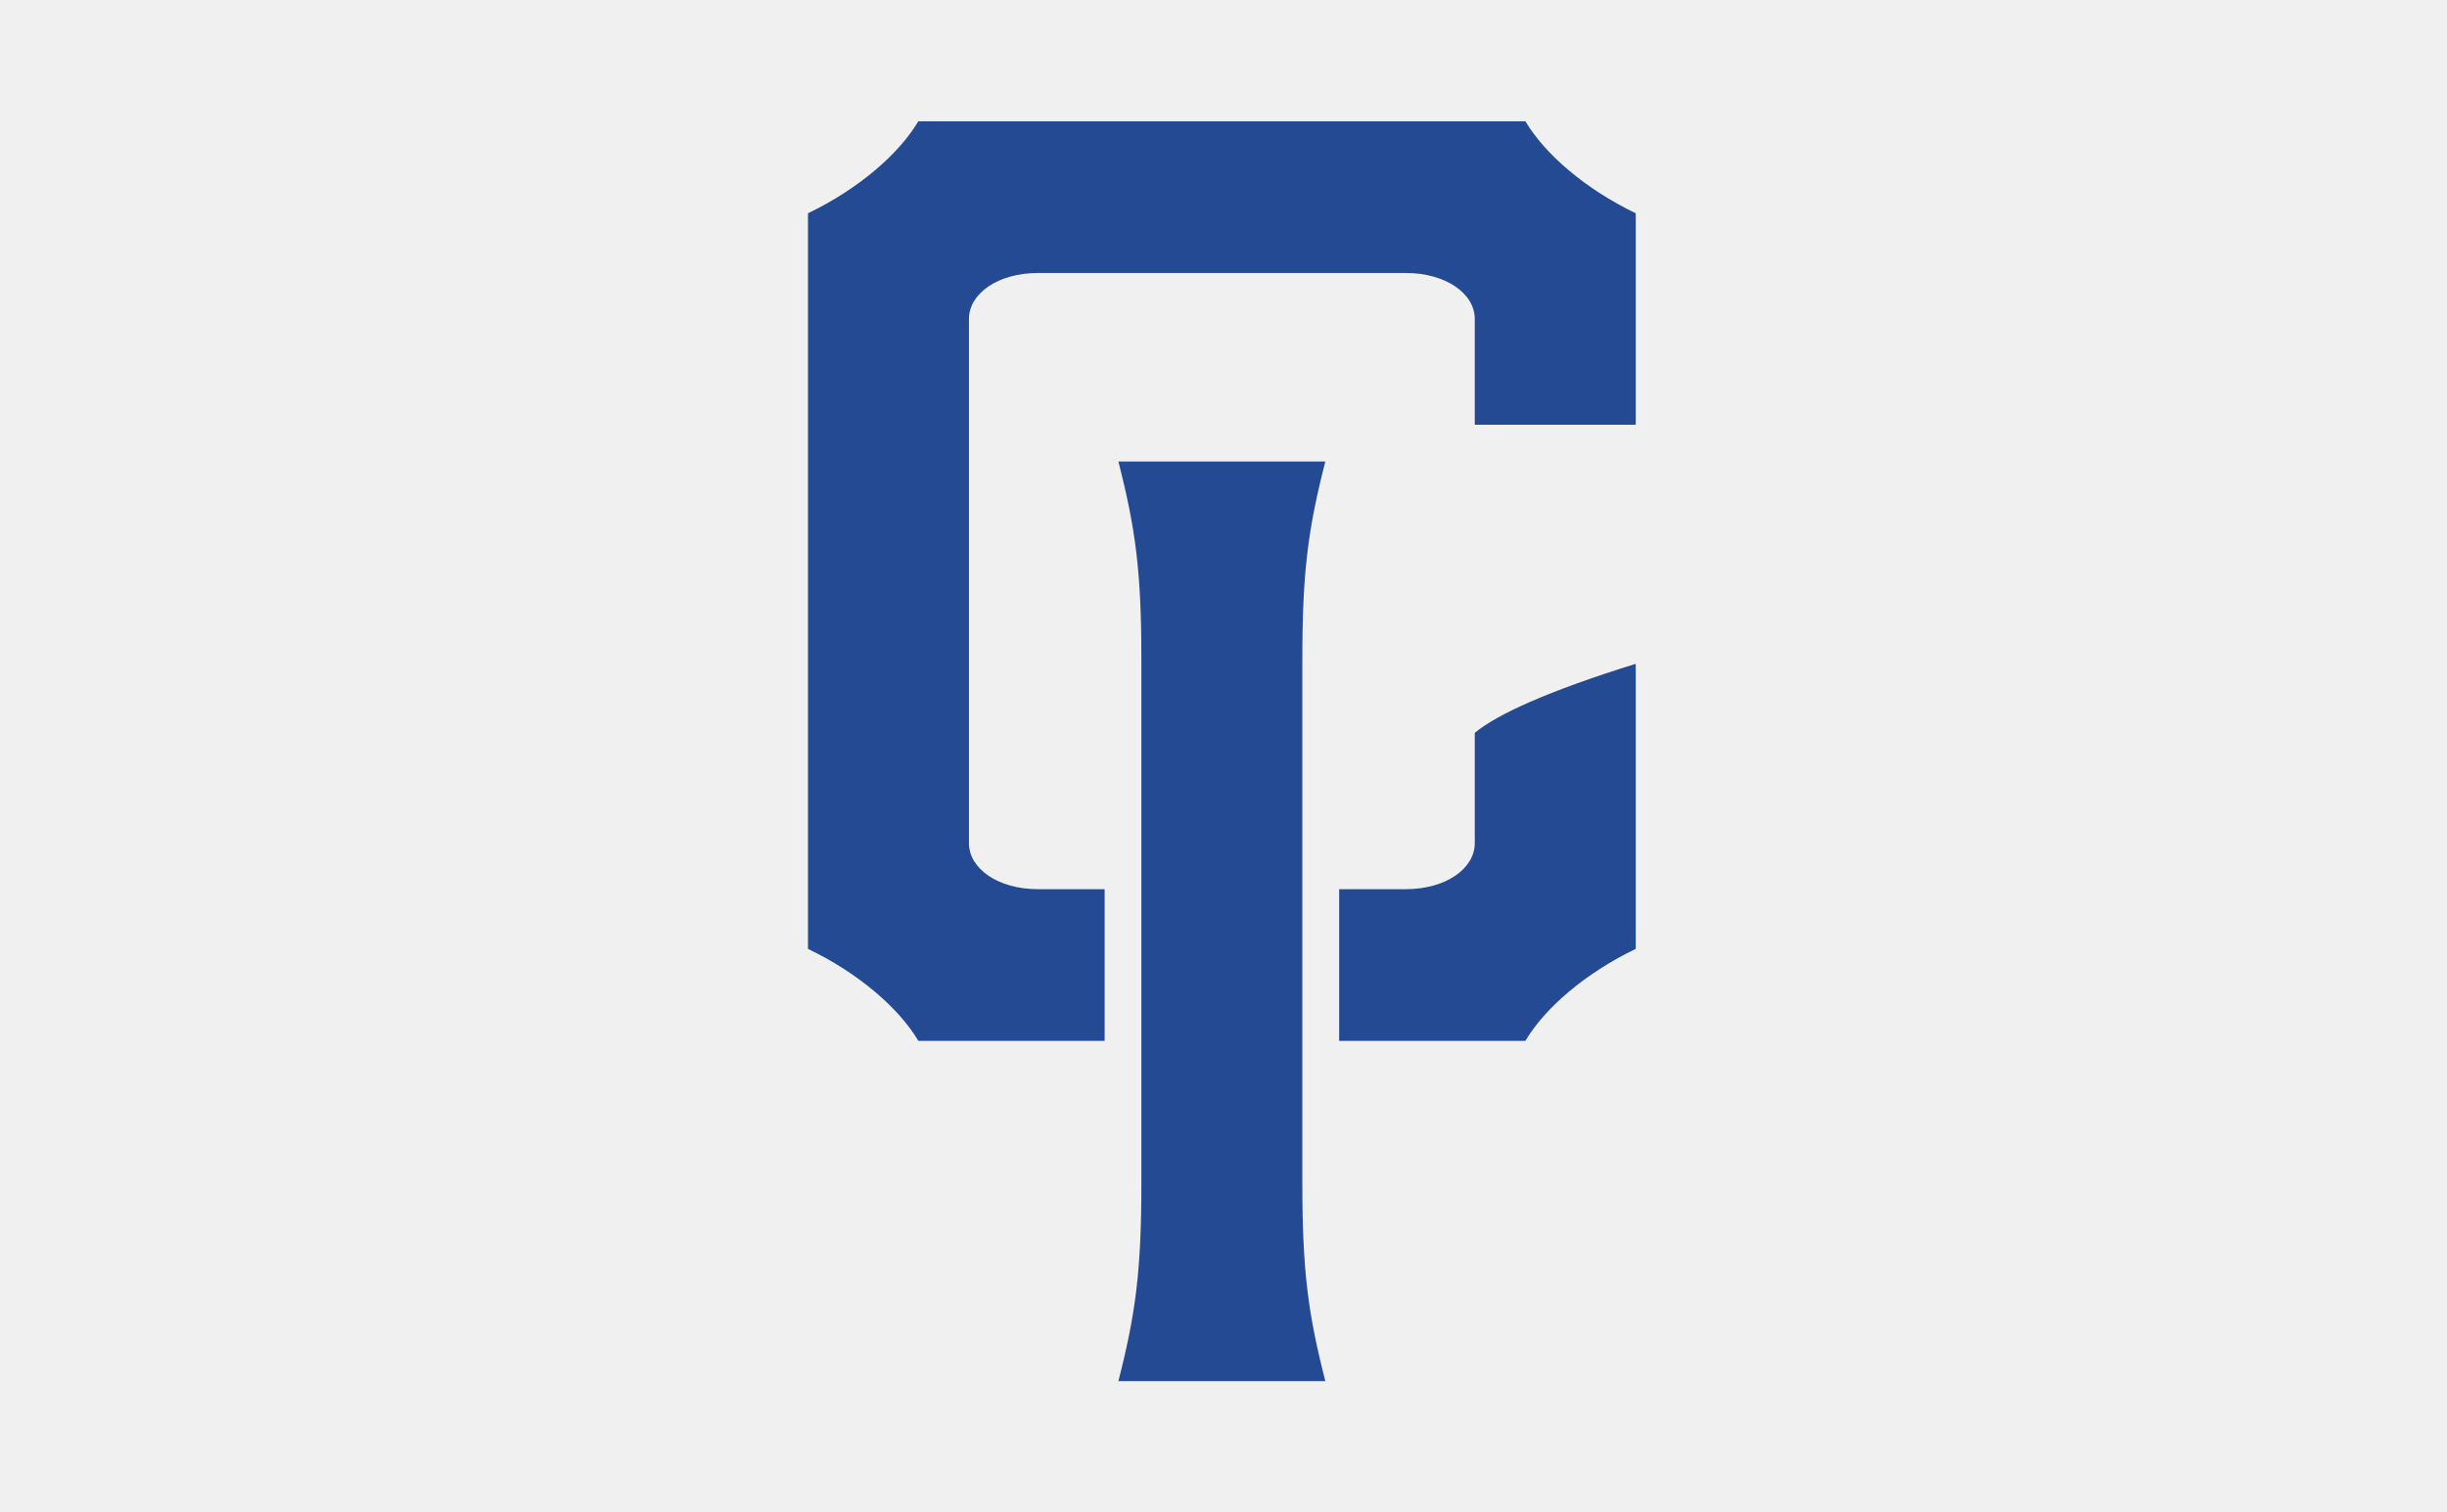
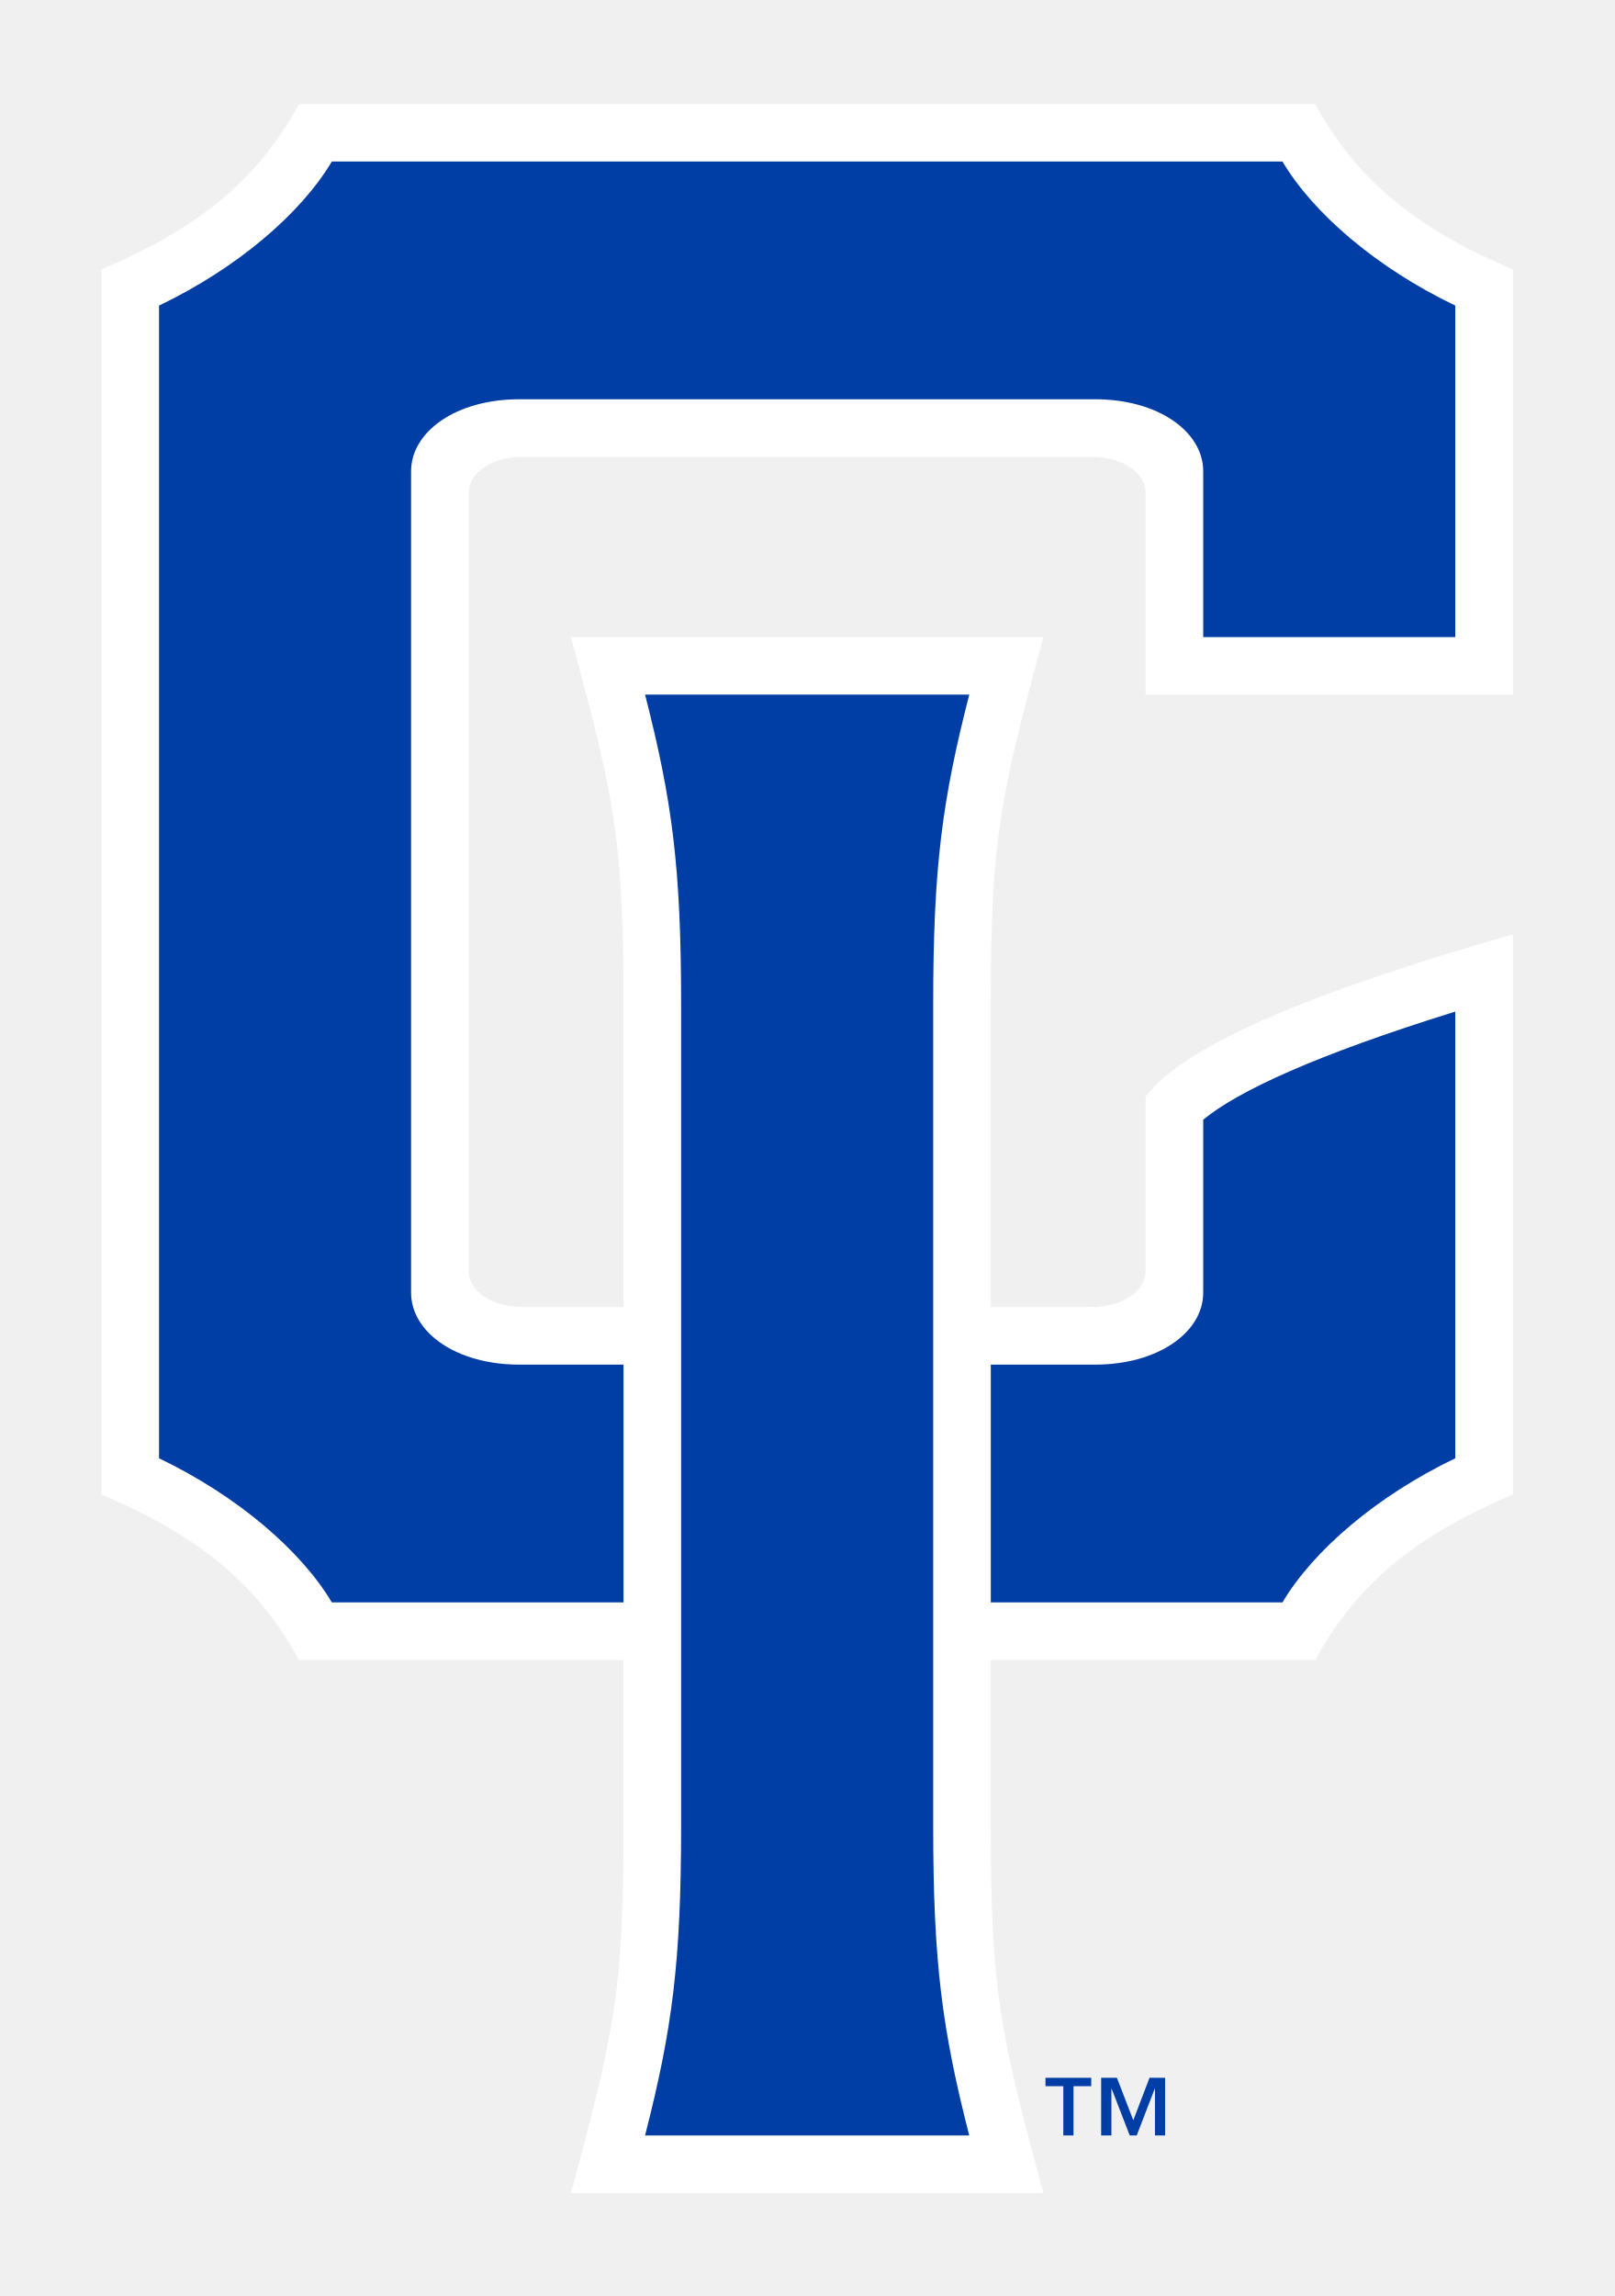
- <svg xmlns="http://www.w3.org/2000/svg" width="136.816" height="84.506" viewBox="0 0 136.816 84.506">
-   <path fill-rule="nonzero" fill="#244a94" d="M 74.102 25.809 L 62.531 25.809 C 63.496 29.578 63.816 31.973 63.816 36.863 L 63.816 66.176 C 63.816 71.066 63.496 73.465 62.531 77.234 L 74.102 77.234 C 73.137 73.465 72.816 71.066 72.816 66.176 L 72.816 36.863 C 72.816 31.973 73.137 29.578 74.102 25.809 M 85.285 6.781 L 51.348 6.781 C 50.258 8.613 48 10.57 45.176 11.926 L 45.176 53.062 C 48 54.418 50.258 56.371 51.348 58.207 L 61.762 58.207 L 61.762 49.723 L 58.031 49.723 C 55.801 49.723 54.176 48.578 54.176 47.148 L 54.176 17.84 C 54.176 16.41 55.801 15.266 58.031 15.266 L 78.602 15.266 C 80.832 15.266 82.457 16.41 82.457 17.84 L 82.457 23.75 L 91.457 23.75 L 91.457 11.926 C 88.637 10.57 86.375 8.613 85.285 6.781 M 82.457 47.148 C 82.457 48.578 80.832 49.723 78.602 49.723 L 74.875 49.723 L 74.875 58.207 L 85.285 58.207 C 86.375 56.371 88.637 54.418 91.457 53.062 L 91.457 37.121 C 86.508 38.66 83.699 39.953 82.457 40.98 Z M 82.457 47.148 " />
+ <svg xmlns="http://www.w3.org/2000/svg" width="64" height="91" viewBox="0 0 64 91">
+   <path fill-rule="nonzero" fill="#ffffff" d="M 43.422 15.828 L 20.578 15.828 C 18.102 15.828 16.297 17.094 16.297 18.68 L 16.297 51.23 C 16.297 52.816 18.102 54.086 20.578 54.086 L 24.719 54.086 L 24.719 63.508 L 13.156 63.508 C 11.949 61.473 9.438 59.301 6.305 57.797 L 6.305 12.113 C 9.438 10.609 11.949 8.441 13.156 6.402 L 50.844 6.402 C 52.051 8.441 54.562 10.609 57.695 12.113 L 57.695 25.25 L 47.703 25.25 L 47.703 18.68 C 47.703 17.094 45.898 15.828 43.422 15.828 M 25.574 27.531 L 38.422 27.531 C 37.352 31.719 36.996 34.379 36.996 39.809 L 36.996 72.359 C 36.996 77.789 37.352 80.449 38.422 84.637 L 25.574 84.637 C 26.648 80.449 27.004 77.789 27.004 72.359 L 27.004 39.809 C 27.004 34.379 26.648 31.719 25.574 27.531 M 39.281 54.086 L 43.422 54.086 C 45.898 54.086 47.703 52.816 47.703 51.23 L 47.703 44.379 C 49.082 43.238 52.199 41.805 57.695 40.094 L 57.695 57.797 C 54.562 59.301 52.051 61.473 50.844 63.508 L 39.281 63.508 Z M 59.98 27.531 L 59.98 10.676 C 55.953 8.984 53.695 6.977 52.145 4.121 L 11.855 4.121 C 10.305 6.977 8.047 8.984 4.02 10.676 L 4.02 59.234 C 8.047 60.93 10.305 62.934 11.855 65.793 L 24.719 65.793 L 24.719 72.359 C 24.719 78.828 24.383 80.473 22.633 86.922 L 41.367 86.922 C 39.617 80.473 39.281 78.828 39.281 72.359 L 39.281 65.793 L 52.145 65.793 C 53.695 62.934 55.953 60.93 59.98 59.234 L 59.98 37.031 C 51.609 39.43 46.926 41.496 45.418 43.457 L 45.418 50.375 C 45.418 51.168 44.516 51.801 43.277 51.801 L 39.281 51.801 L 39.281 39.809 C 39.281 33.34 39.617 31.695 41.367 25.25 L 22.633 25.25 C 24.383 31.695 24.719 33.34 24.719 39.809 L 24.719 51.801 L 20.723 51.801 C 19.484 51.801 18.582 51.168 18.582 50.375 L 18.582 19.539 C 18.582 18.746 19.484 18.109 20.723 18.109 L 43.277 18.109 C 44.516 18.109 45.418 18.746 45.418 19.539 L 45.418 27.531 Z M 59.98 27.531 " />
+   <path fill-rule="nonzero" fill="#003da5" d="M 50.844 6.402 L 13.156 6.402 C 11.945 8.441 9.438 10.609 6.305 12.113 L 6.305 57.797 C 9.438 59.301 11.945 61.473 13.156 63.508 L 24.719 63.508 L 24.719 54.086 L 20.578 54.086 C 18.102 54.086 16.297 52.816 16.297 51.23 L 16.297 18.68 C 16.297 17.094 18.102 15.824 20.578 15.824 L 43.422 15.824 C 45.898 15.824 47.703 17.094 47.703 18.68 L 47.703 25.25 L 57.695 25.25 L 57.695 12.113 C 54.562 10.609 52.051 8.441 50.844 6.402 " />
+   <path fill-rule="nonzero" fill="#003da5" d="M 47.703 51.23 C 47.703 52.816 45.895 54.086 43.422 54.086 L 39.281 54.086 L 39.281 63.508 L 50.844 63.508 C 52.051 61.473 54.562 59.301 57.695 57.797 L 57.695 40.094 C 52.199 41.801 49.082 43.238 47.703 44.379 Z M 47.703 51.23 " />
+   <path fill-rule="nonzero" fill="#003da5" d="M 38.426 27.531 L 25.574 27.531 C 26.648 31.719 27.004 34.379 27.004 39.809 L 27.004 72.359 C 27.004 77.789 26.648 80.449 25.574 84.637 L 38.426 84.637 C 37.352 80.449 36.996 77.789 36.996 72.359 L 36.996 39.809 C 36.996 34.379 37.352 31.719 38.426 27.531 " />
+   <path fill-rule="nonzero" fill="#003da5" d="M 41.449 82.684 L 42.156 82.684 L 42.156 84.637 L 42.559 84.637 L 42.559 82.684 L 43.262 82.684 L 43.262 82.352 L 41.449 82.352 Z M 41.449 82.684 " />
+   <path fill-rule="nonzero" fill="#003da5" d="M 44.93 84.035 L 44.281 82.352 L 43.656 82.352 L 43.656 84.637 L 44.062 84.637 L 44.062 82.781 L 44.07 82.781 L 44.789 84.637 L 45.066 84.637 L 45.781 82.781 L 45.789 82.781 L 45.789 84.637 L 46.191 84.637 L 46.191 82.352 L 45.574 82.352 Z M 44.93 84.035 " />
</svg>
